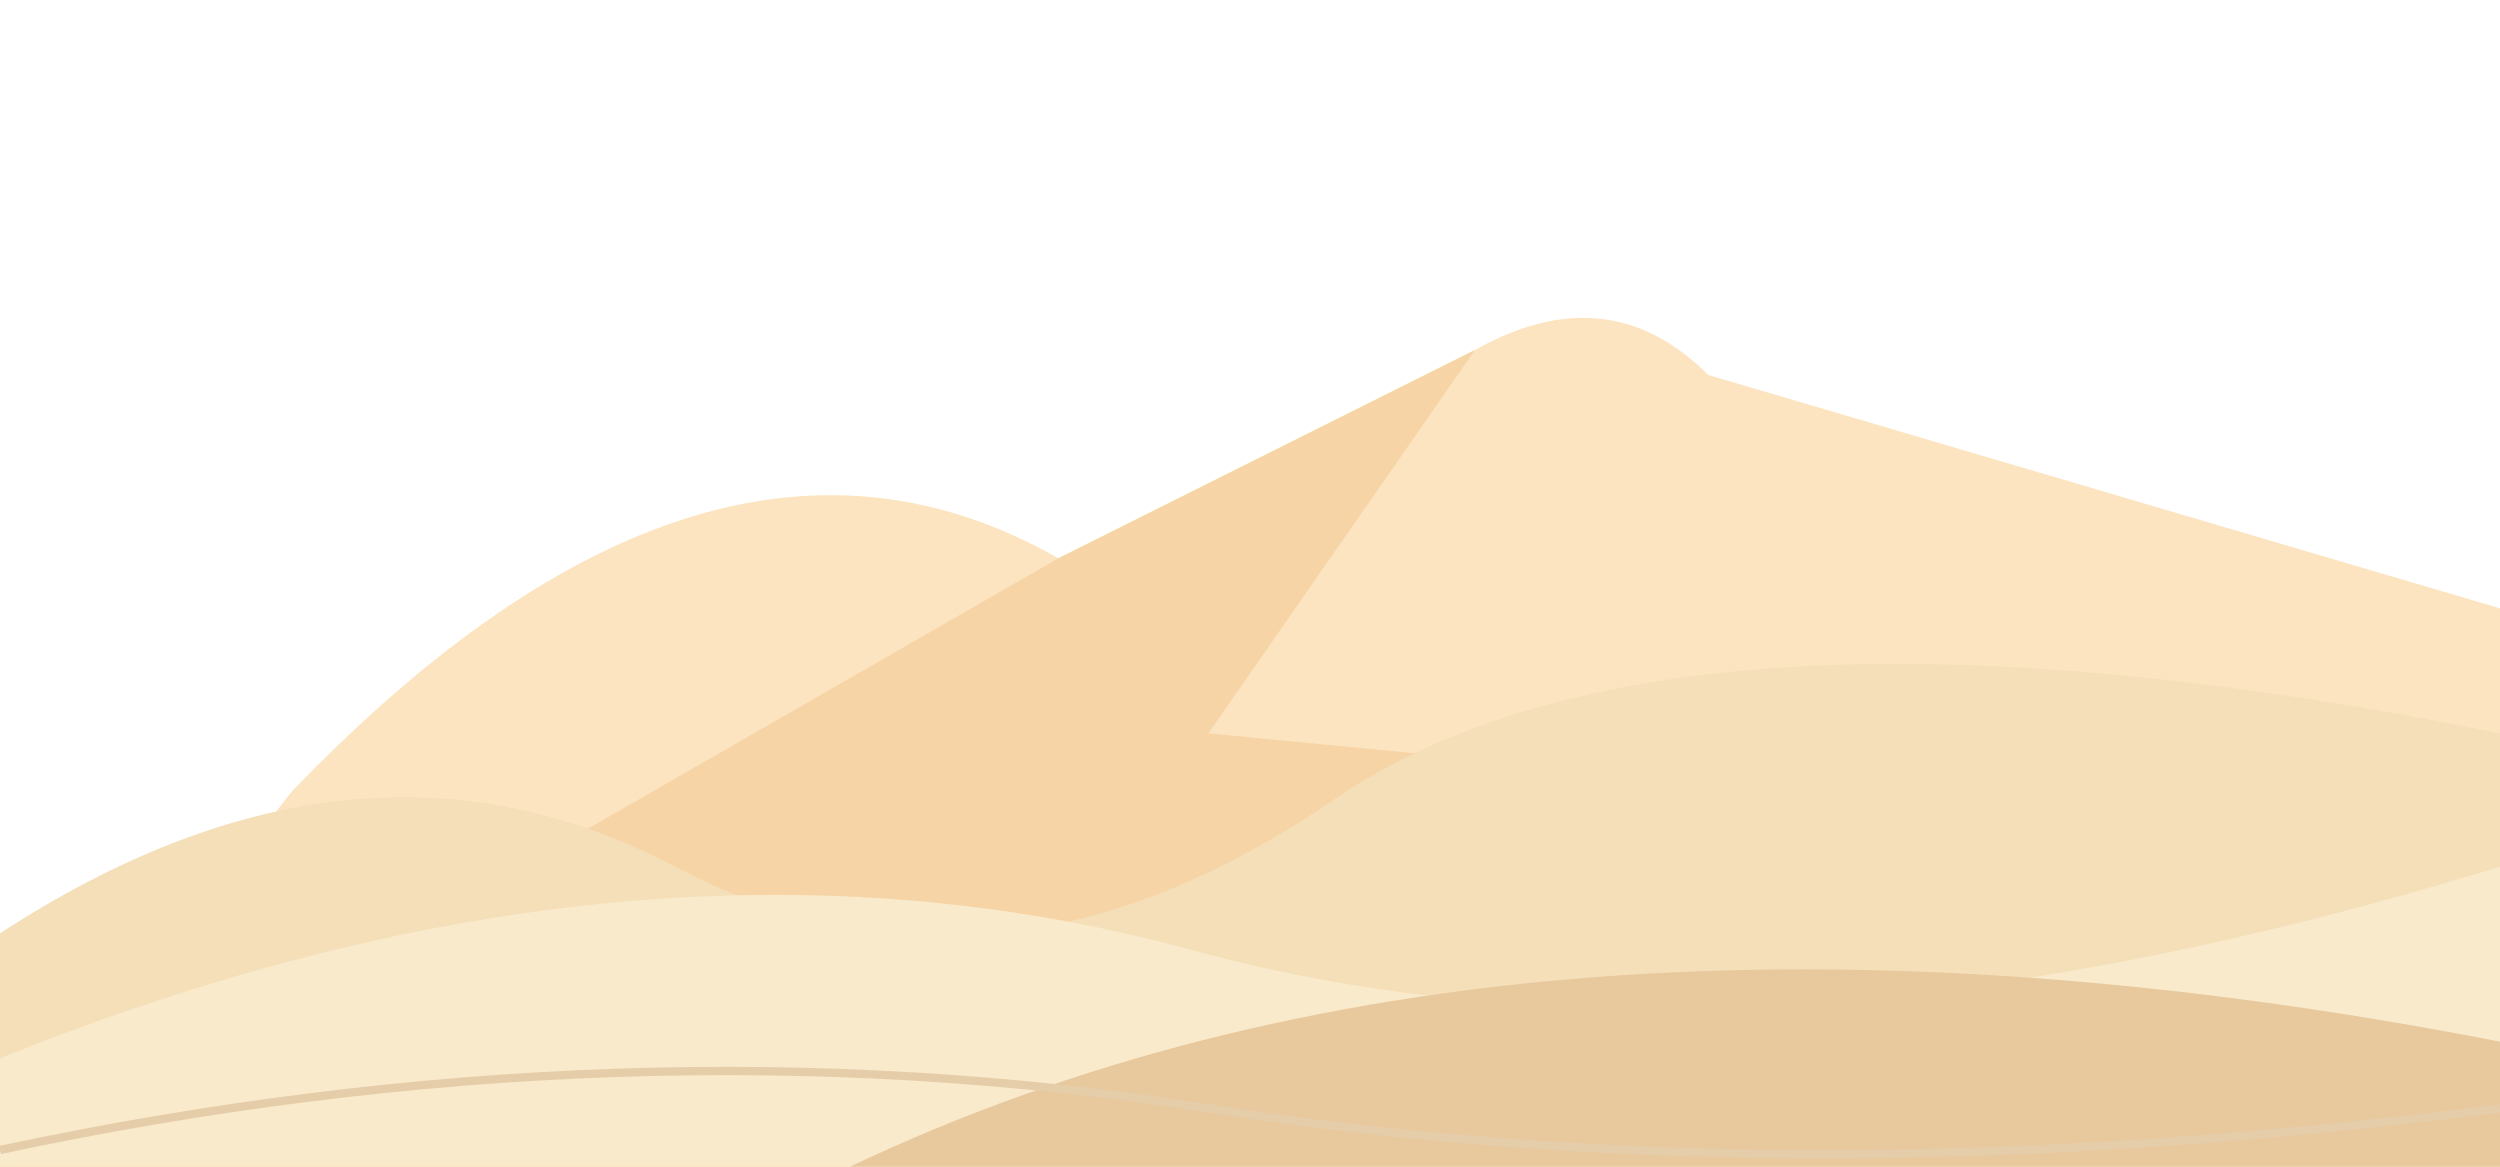
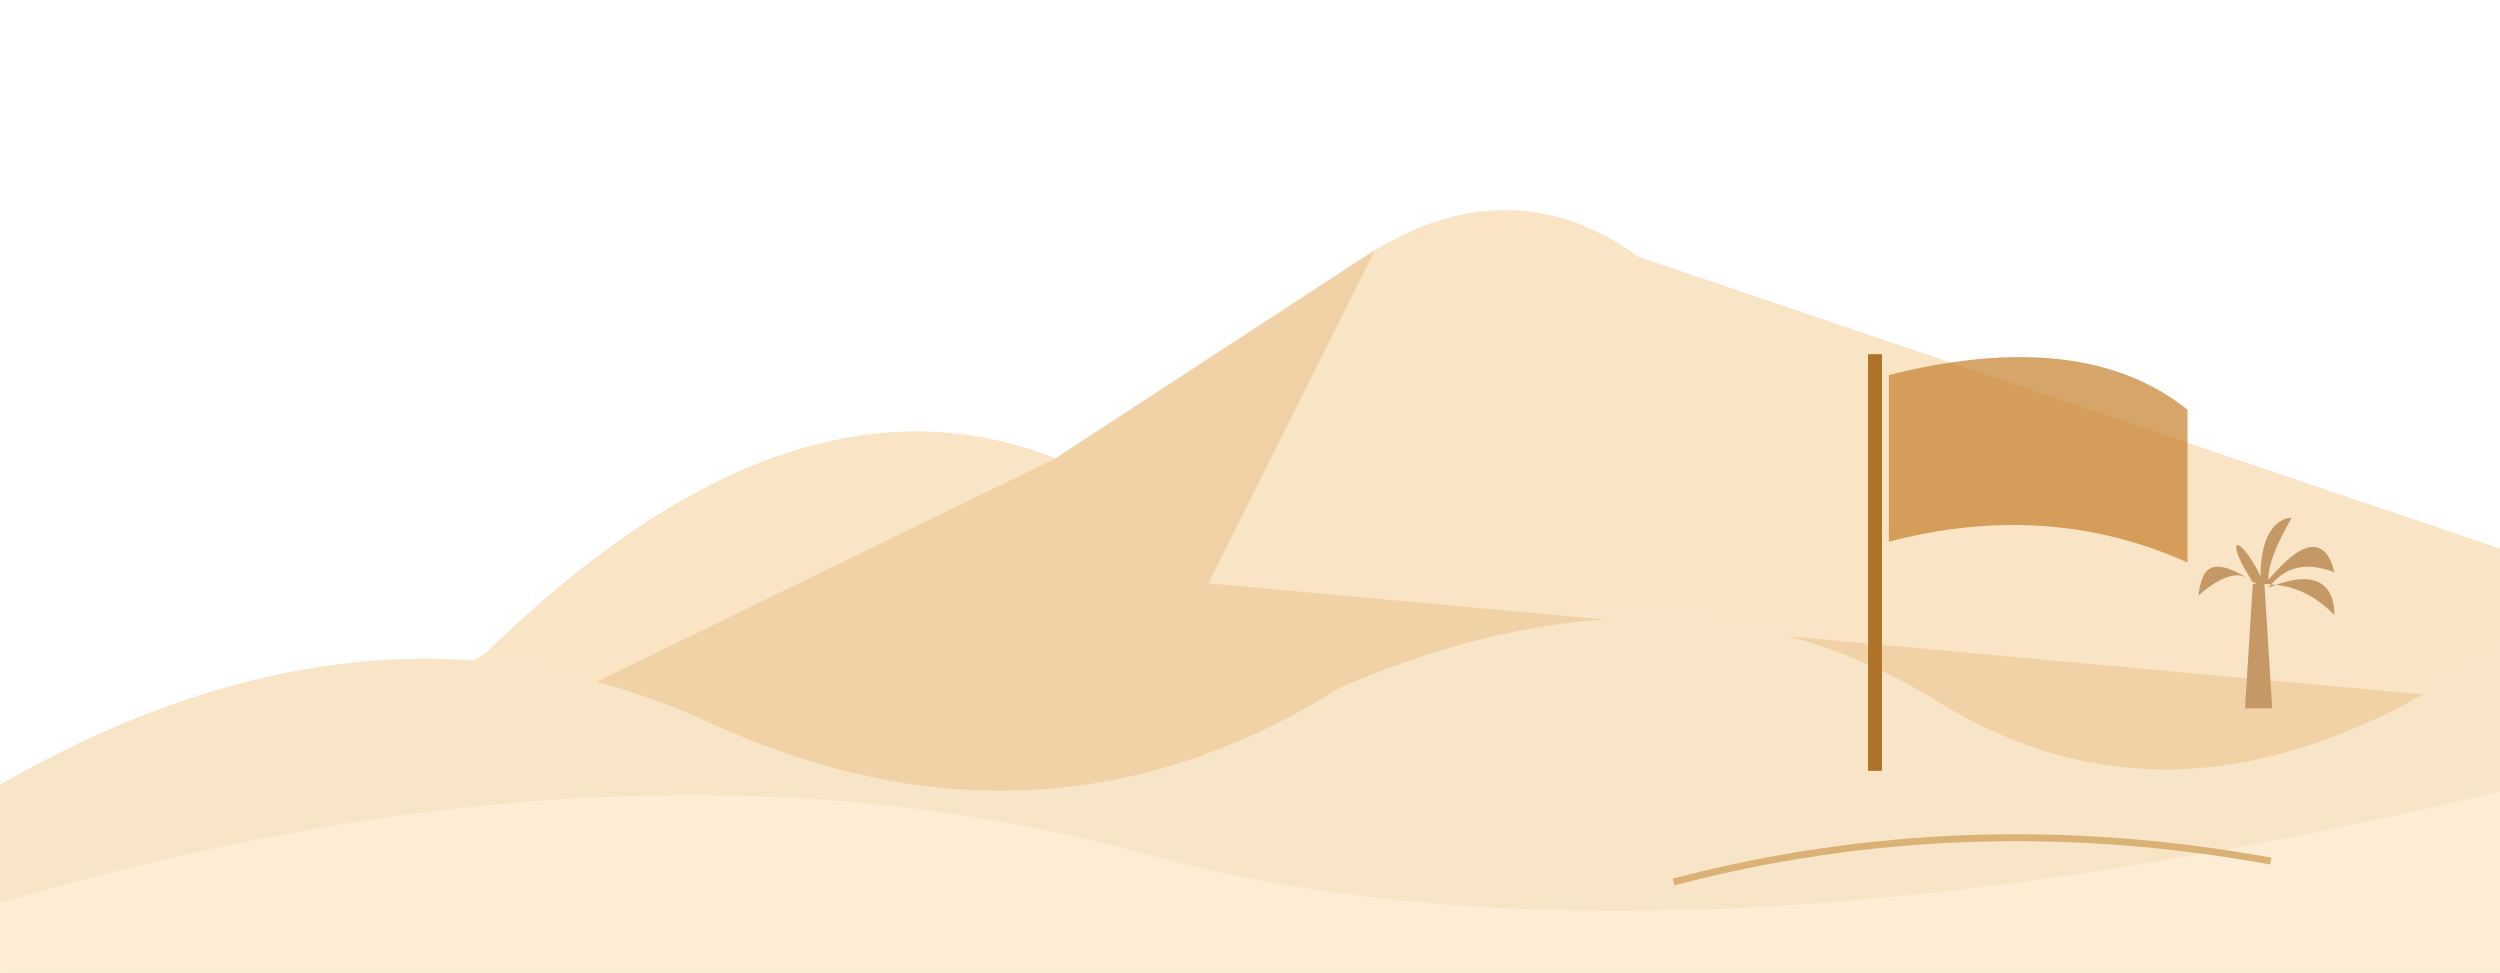
- <svg xmlns="http://www.w3.org/2000/svg" viewBox="0 0 300 140">
-   <path d="M35 95q50-52 92-28L177 42q16-9 28 3l95 28v67H0Z" fill="#fce4c0" />
-   <path d="m127 67 50-25-32 46 155 15v37H0Z" fill="#f6d4a6" />
-   <path d="M0 112Q43 84 81 104T160 96T300 88v52H0Z" fill="#f4dfb9" />
-   <path d="M0 127Q77 96 143 114T300 104v36H0Z" fill="#f9eacb" />
-   <path d="M102 140q80-38 198-15v15Z" fill="#e8c89d" />
-   <path d="M0 138q75-16 145-5t155 0" fill="none" stroke="#e6cdaa" />
+ <svg xmlns="http://www.w3.org/2000/svg" viewBox="0 0 360 140">
+   <path d="M70 94q44-43 82-28l46-30q20-12 38 1l124 42v61H0Z" fill="#f9e4c5" />
+   <path d="m152 66 46-30-24 48 186 17v39H0Z" fill="#f1d2a6" />
+   <path d="M0 113q54-31 102-9t91-5q49-21 86 2t81-8v47H0Z" fill="#f8e5c7" />
+   <path d="M0 130q92-27 165-7t195-9v26H0Z" fill="#fcedd4" />
+   <g transform="translate(270 51)">
+     <path d="M0 0v60" stroke="#ae7229" stroke-width="2" />
+     <path d="M2 3q28-7 43 5v22q-20-9-43-3Z" fill="#c6822f" opacity=".72" />
+   </g>
+   <g transform="translate(316 74) scale(0.56)" fill="#c59965">
+     <path d="M15 18h3l2 32h-7z" />
+     <path d="M16 18C4 10 2 14 1 21c7-6 12-7 15-2C7 6 11 4 17 16c0-12 5-15 8-15-4 7-6 12-6 16 10-12 15-10 17-2-8-3-13-1-17 4 12-5 17-1 17 7-7-7-13-8-20-8Z" />
+   </g>
+   <path d="M241 127q42-11 86-3" fill="none" stroke="#dbb276" />
</svg>
